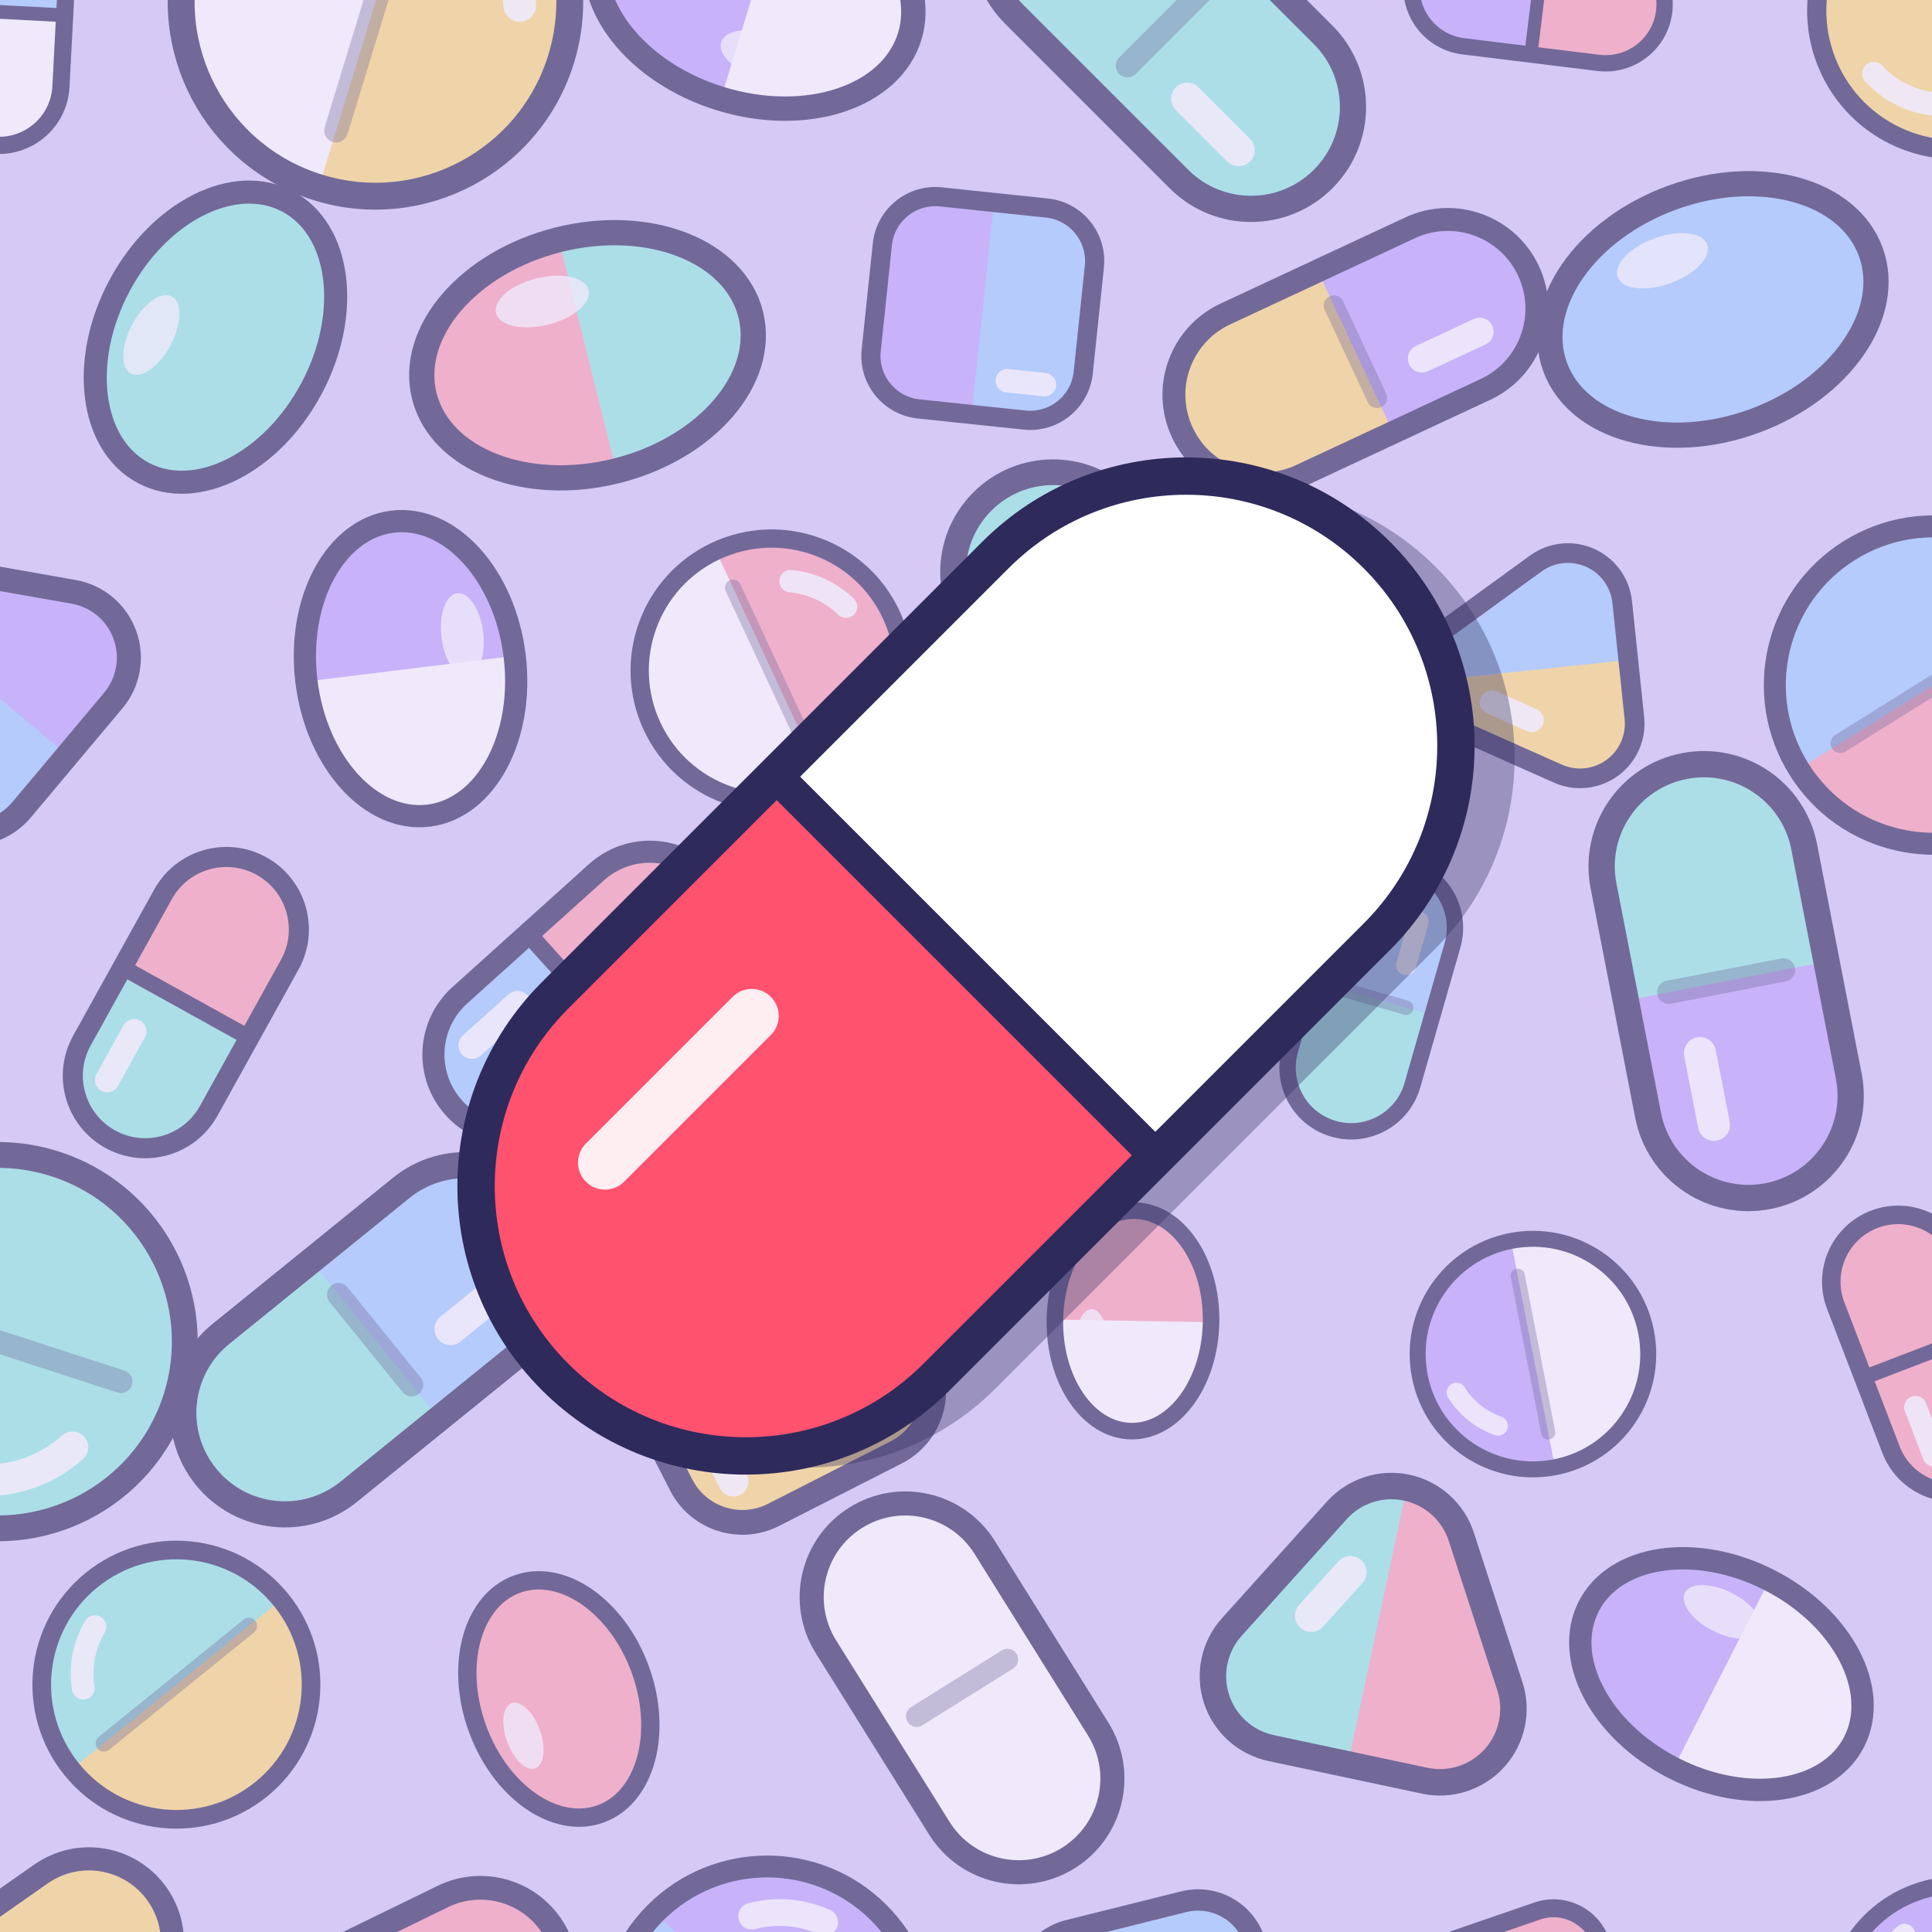
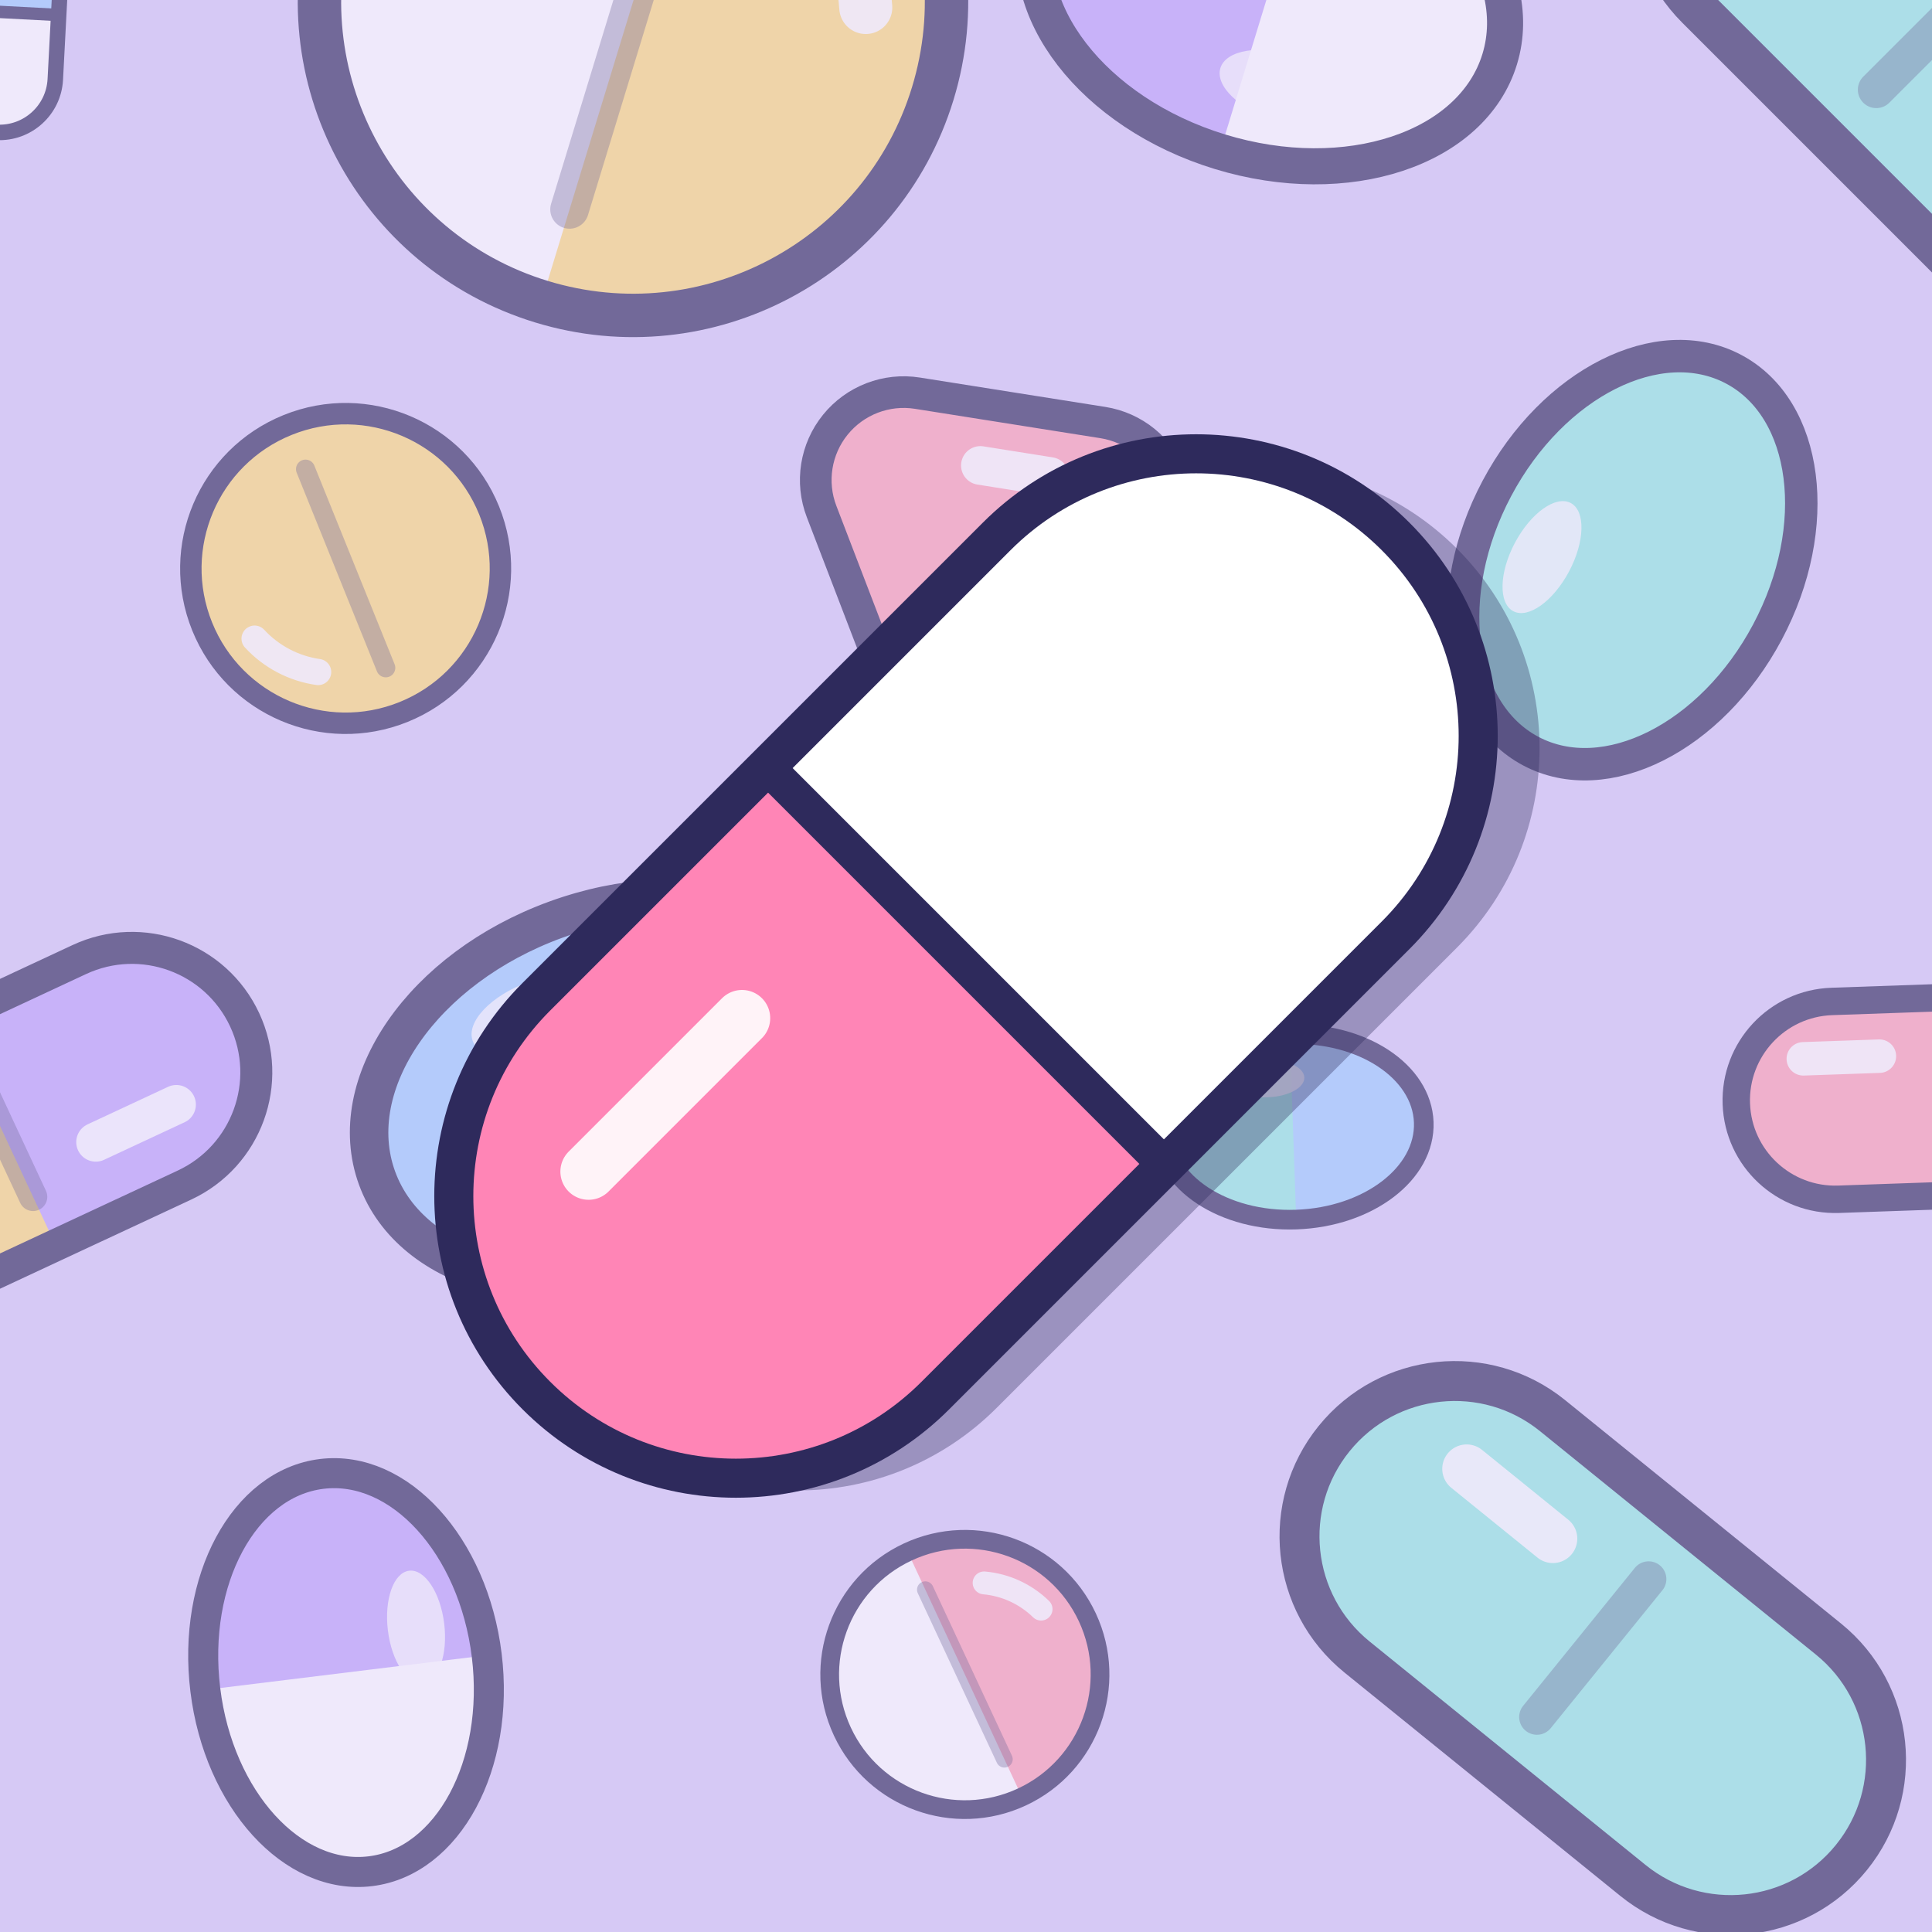
<svg xmlns="http://www.w3.org/2000/svg" width="1024" height="1024" viewBox="0 0 1024 1024">
  <rect width="1024" height="1024" fill="#D6C9F5" />
  <g opacity="0.6">
-     <g transform="translate(-218.5 -12.3) rotate(352) scale(6.95) translate(-20 -20)">
+     <g transform="translate(-355.0 -12.3) rotate(352) scale(9.99) translate(-20 -20)">
      <rect x="5" y="13" width="30" height="14" rx="7" fill="#ffa0b0" />
      <path d="M20 13h-8a7 7 0 0 0 0 14h8z" fill="#bea4fc" />
      <rect x="5" y="13" width="30" height="14" rx="7" fill="none" stroke="#2E2A5C" stroke-opacity="1" stroke-width="1.8" stroke-linejoin="round" />
      <path d="M20 16v8" fill="none" stroke="#2E2A5C" stroke-opacity="0.35" stroke-width="1.6" stroke-linecap="round" />
      <path d="M10.5 17.3h5" fill="none" stroke="#FFFFFF" stroke-width="2.2" stroke-linecap="round" opacity="0.9" />
    </g>
-     <g transform="translate(1.5 6.4) rotate(93) scale(5.05) translate(-20 -20)">
+     <g transform="translate(1.5 6.4) rotate(93) scale(4.56) translate(-20 -20)">
      <path d="M20 13.5h-7.5a6.5 6.5 0 0 0 0 13H20z" fill="#9dcdff" />
      <path d="M20 13.5h7.5a6.5 6.5 0 0 1 0 13H20z" fill="#FFFFFF" />
      <rect x="6" y="13.5" width="28" height="13" rx="6.5" fill="none" stroke="#2E2A5C" stroke-opacity="1" stroke-width="1.8" stroke-linejoin="round" />
      <path d="M20 13.5v13" fill="none" stroke="#2E2A5C" stroke-opacity="1" stroke-width="1.44" />
      <path d="M10.5 17.2h5" fill="none" stroke="#FFFFFF" stroke-width="2.2" stroke-linecap="round" opacity="0.9" />
    </g>
-     <g transform="translate(199.0 1.0) rotate(107) scale(7.92) translate(-20 -20)">
+     <g transform="translate(335.5 1.0) rotate(107) scale(12.78) translate(-20 -20)">
      <circle cx="20" cy="20" r="13" fill="#FFFFFF" />
      <path d="M7 20a13 13 0 0 1 26 0z" fill="#ffdc77" />
      <circle cx="20" cy="20" r="13" fill="none" stroke="#2E2A5C" stroke-opacity="1" stroke-width="1.8" stroke-linejoin="round" />
      <path d="M11 20h18" fill="none" stroke="#2E2A5C" stroke-opacity="0.35" stroke-width="1.6" stroke-linecap="round" />
      <path d="M12.8 14.6a9 9 0 0 1 4.6-3.9" fill="none" stroke="#FFFFFF" stroke-width="2.2" stroke-linecap="round" opacity="0.9" />
    </g>
-     <g transform="translate(399.9 -5.9) rotate(197) scale(7.17) translate(-20 -20)">
+     <g transform="translate(673.0 -5.9) rotate(197) scale(10.62) translate(-20 -20)">
      <ellipse cx="20" cy="20" rx="12" ry="8.5" fill="#bea4fc" />
      <path d="M20 11.5a12 8.5 0 0 0 0 17z" fill="#FFFFFF" />
      <ellipse cx="20" cy="20" rx="12" ry="8.5" fill="none" stroke="#2E2A5C" stroke-opacity="1" stroke-width="1.8" stroke-linejoin="round" />
      <ellipse cx="17.8" cy="15.5" rx="3.4" ry="1.7" fill="#FFFFFF" opacity="0.8" />
    </g>
-     <g transform="translate(619.4 13.0) rotate(225) scale(7.72) translate(-20 -20)">
+     <g transform="translate(1029.0 13.0) rotate(225) scale(12.21) translate(-20 -20)">
      <rect x="5" y="13" width="30" height="14" rx="7" fill="#8feddf" />
      <path d="M20 13h-8a7 7 0 0 0 0 14h8z" fill="#8feddf" />
      <rect x="5" y="13" width="30" height="14" rx="7" fill="none" stroke="#2E2A5C" stroke-opacity="1" stroke-width="1.8" stroke-linejoin="round" />
      <path d="M20 16v8" fill="none" stroke="#2E2A5C" stroke-opacity="0.35" stroke-width="1.6" stroke-linecap="round" />
      <path d="M10.5 17.3h5" fill="none" stroke="#FFFFFF" stroke-width="2.2" stroke-linecap="round" opacity="0.9" />
    </g>
-     <g transform="translate(815.2 -2.1) rotate(7) scale(4.81) translate(-20 -20)">
+     <g transform="translate(-174.7 293.5) rotate(7) scale(3.88) translate(-20 -20)">
      <path d="M20 13.5h-7.5a6.5 6.5 0 0 0 0 13H20z" fill="#bea4fc" />
      <path d="M20 13.5h7.5a6.5 6.5 0 0 1 0 13H20z" fill="#ffa0b0" />
      <rect x="6" y="13.5" width="28" height="13" rx="6.5" fill="none" stroke="#2E2A5C" stroke-opacity="1" stroke-width="1.8" stroke-linejoin="round" />
      <path d="M20 13.5v13" fill="none" stroke="#2E2A5C" stroke-opacity="1" stroke-width="1.44" />
      <path d="M10.5 17.2h5" fill="none" stroke="#FFFFFF" stroke-width="2.2" stroke-linecap="round" opacity="0.9" />
    </g>
-     <g transform="translate(1036.5 5.7) rotate(248) scale(5.66) translate(-20 -20)">
+     <g transform="translate(183.2 301.3) rotate(248) scale(6.31) translate(-20 -20)">
      <circle cx="20" cy="20" r="13" fill="#ffdc77" />
      <path d="M7 20a13 13 0 0 1 26 0z" fill="#ffdc77" />
      <circle cx="20" cy="20" r="13" fill="none" stroke="#2E2A5C" stroke-opacity="1" stroke-width="1.8" stroke-linejoin="round" />
      <path d="M11 20h18" fill="none" stroke="#2E2A5C" stroke-opacity="0.35" stroke-width="1.6" stroke-linecap="round" />
      <path d="M12.8 14.6a9 9 0 0 1 4.6-3.9" fill="none" stroke="#FFFFFF" stroke-width="2.2" stroke-linecap="round" opacity="0.9" />
    </g>
-     <g transform="translate(-90.8 172.4) rotate(69) scale(6.71) translate(-20 -20)">
+     <g transform="translate(523.6 290.6) rotate(69) scale(9.32) translate(-20 -20)">
      <path d="M15.67 11.33a5 5 0 0 1 8.66 0l5.34 9.25a5 5 0 0 1-4.33 7.5h-10.68a5 5 0 0 1-4.33-7.5z" fill="#ffa0b0" />
      <path d="M20 8.83a5 5 0 0 0-4.33 2.5l-5.34 9.25a5 5 0 0 0 4.33 7.5H20z" fill="#ffa0b0" />
      <path d="M15.67 11.33a5 5 0 0 1 8.66 0l5.34 9.25a5 5 0 0 1-4.33 7.5h-10.68a5 5 0 0 1-4.33-7.5z" fill="none" stroke="#2E2A5C" stroke-opacity="1" stroke-width="1.8" stroke-linejoin="round" />
      <path d="M17.45 15.25l-2 3.46" fill="none" stroke="#FFFFFF" stroke-width="2.2" stroke-linecap="round" opacity="0.9" />
    </g>
-     <g transform="translate(114.2 178.7) rotate(298) scale(6.79) translate(-20 -20)">
+     <g transform="translate(865.1 296.9) rotate(298) scale(9.55) translate(-20 -20)">
      <ellipse cx="20" cy="20" rx="12" ry="8.5" fill="#8feddf" />
      <path d="M20 11.5a12 8.5 0 0 0 0 17z" fill="#8feddf" />
      <ellipse cx="20" cy="20" rx="12" ry="8.5" fill="none" stroke="#2E2A5C" stroke-opacity="1" stroke-width="1.8" stroke-linejoin="round" />
      <ellipse cx="17.8" cy="15.5" rx="3.4" ry="1.7" fill="#FFFFFF" opacity="0.8" />
    </g>
-     <g transform="translate(311.4 188.3) rotate(346) scale(7.43) translate(-20 -20)">
+     <g transform="translate(1198.8 306.5) rotate(346) scale(11.38) translate(-20 -20)">
      <ellipse cx="20" cy="20" rx="12" ry="8.5" fill="#8feddf" />
      <path d="M20 11.5a12 8.5 0 0 0 0 17z" fill="#ffa0b0" />
      <ellipse cx="20" cy="20" rx="12" ry="8.5" fill="none" stroke="#2E2A5C" stroke-opacity="1" stroke-width="1.8" stroke-linejoin="round" />
      <ellipse cx="17.8" cy="15.5" rx="3.4" ry="1.7" fill="#FFFFFF" opacity="0.8" />
    </g>
-     <g transform="translate(520.9 163.5) rotate(186) scale(5.65) translate(-20 -20)">
+     <g transform="translate(-332.4 577.3) rotate(186) scale(6.28) translate(-20 -20)">
      <rect x="10" y="10" width="20" height="20" rx="5" fill="#bea4fc" />
      <path d="M20 10h-5a5 5 0 0 0-5 5v10a5 5 0 0 0 5 5h5z" fill="#9dcdff" />
      <rect x="10" y="10" width="20" height="20" rx="5" fill="none" stroke="#2E2A5C" stroke-opacity="1" stroke-width="1.8" stroke-linejoin="round" />
      <path d="M13.5 13.5h3.5" fill="none" stroke="#FFFFFF" stroke-width="2.2" stroke-linecap="round" opacity="0.9" />
    </g>
-     <g transform="translate(718.4 186.4) rotate(155) scale(6.75) translate(-20 -20)">
+     <g transform="translate(1.6 600.2) rotate(155) scale(9.42) translate(-20 -20)">
      <rect x="5" y="13" width="30" height="14" rx="7" fill="#ffdc77" />
      <path d="M20 13h-8a7 7 0 0 0 0 14h8z" fill="#bea4fc" />
      <rect x="5" y="13" width="30" height="14" rx="7" fill="none" stroke="#2E2A5C" stroke-opacity="1" stroke-width="1.8" stroke-linejoin="round" />
      <path d="M20 16v8" fill="none" stroke="#2E2A5C" stroke-opacity="0.35" stroke-width="1.6" stroke-linecap="round" />
      <path d="M10.5 17.3h5" fill="none" stroke="#FFFFFF" stroke-width="2.2" stroke-linecap="round" opacity="0.9" />
    </g>
-     <g transform="translate(907.9 164.0) rotate(340) scale(7.42) translate(-20 -20)">
+     <g transform="translate(327.6 577.9) rotate(340) scale(11.33) translate(-20 -20)">
      <ellipse cx="20" cy="20" rx="12" ry="8.5" fill="#9dcdff" />
      <path d="M20 11.5a12 8.5 0 0 0 0 17z" fill="#9dcdff" />
      <ellipse cx="20" cy="20" rx="12" ry="8.5" fill="none" stroke="#2E2A5C" stroke-opacity="1" stroke-width="1.8" stroke-linejoin="round" />
      <ellipse cx="17.8" cy="15.5" rx="3.4" ry="1.7" fill="#FFFFFF" opacity="0.8" />
    </g>
-     <g transform="translate(1129.1 183.4) rotate(358) scale(5.47) translate(-20 -20)">
+     <g transform="translate(685.3 597.3) rotate(358) scale(5.78) translate(-20 -20)">
      <ellipse cx="20" cy="20" rx="12" ry="8.5" fill="#9dcdff" />
      <path d="M20 11.5a12 8.5 0 0 0 0 17z" fill="#8feddf" />
      <ellipse cx="20" cy="20" rx="12" ry="8.5" fill="none" stroke="#2E2A5C" stroke-opacity="1" stroke-width="1.8" stroke-linejoin="round" />
      <ellipse cx="17.8" cy="15.5" rx="3.4" ry="1.7" fill="#FFFFFF" opacity="0.8" />
    </g>
-     <g transform="translate(-195.6 344.6) rotate(358) scale(6.27) translate(-20 -20)">
+     <g transform="translate(1033.2 581.1) rotate(358) scale(8.07) translate(-20 -20)">
      <path d="M20 13.5h-7.5a6.5 6.5 0 0 0 0 13H20z" fill="#ffa0b0" />
      <path d="M20 13.5h7.5a6.5 6.5 0 0 1 0 13H20z" fill="#ffa0b0" />
      <rect x="6" y="13.5" width="28" height="13" rx="6.5" fill="none" stroke="#2E2A5C" stroke-opacity="1" stroke-width="1.8" stroke-linejoin="round" />
      <path d="M20 13.5v13" fill="none" stroke="#2E2A5C" stroke-opacity="1" stroke-width="1.44" />
      <path d="M10.5 17.2h5" fill="none" stroke="#FFFFFF" stroke-width="2.2" stroke-linecap="round" opacity="0.9" />
    </g>
-     <g transform="translate(-8.1 363.5) rotate(310) scale(7.08) translate(-20 -20)">
+     <g transform="translate(-178.8 895.6) rotate(310) scale(10.36) translate(-20 -20)">
      <path d="M15.67 11.33a5 5 0 0 1 8.66 0l5.34 9.25a5 5 0 0 1-4.33 7.5h-10.68a5 5 0 0 1-4.33-7.5z" fill="#bea4fc" />
      <path d="M20 8.83a5 5 0 0 0-4.33 2.5l-5.34 9.25a5 5 0 0 0 4.33 7.5H20z" fill="#9dcdff" />
      <path d="M15.67 11.33a5 5 0 0 1 8.66 0l5.34 9.25a5 5 0 0 1-4.33 7.5h-10.68a5 5 0 0 1-4.33-7.5z" fill="none" stroke="#2E2A5C" stroke-opacity="1" stroke-width="1.8" stroke-linejoin="round" />
      <path d="M17.45 15.25l-2 3.46" fill="none" stroke="#FFFFFF" stroke-width="2.2" stroke-linecap="round" opacity="0.9" />
    </g>
-     <g transform="translate(217.6 354.4) rotate(83) scale(6.54) translate(-20 -20)">
+     <g transform="translate(183.4 886.5) rotate(83) scale(8.84) translate(-20 -20)">
      <ellipse cx="20" cy="20" rx="12" ry="8.5" fill="#FFFFFF" />
      <path d="M20 11.5a12 8.5 0 0 0 0 17z" fill="#bea4fc" />
      <ellipse cx="20" cy="20" rx="12" ry="8.5" fill="none" stroke="#2E2A5C" stroke-opacity="1" stroke-width="1.8" stroke-linejoin="round" />
      <ellipse cx="17.8" cy="15.5" rx="3.4" ry="1.7" fill="#FFFFFF" opacity="0.8" />
    </g>
-     <g transform="translate(409.0 355.4) rotate(65) scale(5.38) translate(-20 -20)">
+     <g transform="translate(511.4 887.5) rotate(65) scale(5.51) translate(-20 -20)">
      <circle cx="20" cy="20" r="13" fill="#FFFFFF" />
      <path d="M7 20a13 13 0 0 1 26 0z" fill="#ffa0b0" />
      <circle cx="20" cy="20" r="13" fill="none" stroke="#2E2A5C" stroke-opacity="1" stroke-width="1.8" stroke-linejoin="round" />
      <path d="M11 20h18" fill="none" stroke="#2E2A5C" stroke-opacity="0.35" stroke-width="1.6" stroke-linecap="round" />
      <path d="M12.8 14.6a9 9 0 0 1 4.6-3.9" fill="none" stroke="#FFFFFF" stroke-width="2.2" stroke-linecap="round" opacity="0.9" />
    </g>
-     <g transform="translate(605.2 341.4) rotate(39) scale(7.57) translate(-20 -20)">
+     <g transform="translate(844.2 873.5) rotate(39) scale(11.76) translate(-20 -20)">
      <rect x="5" y="13" width="30" height="14" rx="7" fill="#8feddf" />
      <path d="M20 13h-8a7 7 0 0 0 0 14h8z" fill="#8feddf" />
      <rect x="5" y="13" width="30" height="14" rx="7" fill="none" stroke="#2E2A5C" stroke-opacity="1" stroke-width="1.8" stroke-linejoin="round" />
      <path d="M20 16v8" fill="none" stroke="#2E2A5C" stroke-opacity="0.35" stroke-width="1.6" stroke-linecap="round" />
      <path d="M10.5 17.3h5" fill="none" stroke="#FFFFFF" stroke-width="2.2" stroke-linecap="round" opacity="0.9" />
    </g>
-     <g transform="translate(816.5 354.7) rotate(264) scale(5.79) translate(-20 -20)">
+     <g transform="translate(1192.0 886.8) rotate(264) scale(6.68) translate(-20 -20)">
      <path d="M15.67 11.33a5 5 0 0 1 8.66 0l5.34 9.25a5 5 0 0 1-4.33 7.5h-10.68a5 5 0 0 1-4.33-7.5z" fill="#9dcdff" />
      <path d="M20 8.83a5 5 0 0 0-4.33 2.5l-5.34 9.25a5 5 0 0 0 4.33 7.5H20z" fill="#ffdc77" />
      <path d="M15.67 11.33a5 5 0 0 1 8.66 0l5.34 9.25a5 5 0 0 1-4.33 7.5h-10.68a5 5 0 0 1-4.33-7.5z" fill="none" stroke="#2E2A5C" stroke-opacity="1" stroke-width="1.8" stroke-linejoin="round" />
      <path d="M17.45 15.25l-2 3.46" fill="none" stroke="#FFFFFF" stroke-width="2.2" stroke-linecap="round" opacity="0.9" />
    </g>
-     <g transform="translate(1024.8 363.1) rotate(148) scale(6.47) translate(-20 -20)">
+     <g transform="translate(-340.5 1190.7) rotate(148) scale(8.63) translate(-20 -20)">
      <circle cx="20" cy="20" r="13" fill="#9dcdff" />
      <path d="M7 20a13 13 0 0 1 26 0z" fill="#ffa0b0" />
      <circle cx="20" cy="20" r="13" fill="none" stroke="#2E2A5C" stroke-opacity="1" stroke-width="1.8" stroke-linejoin="round" />
      <path d="M11 20h18" fill="none" stroke="#2E2A5C" stroke-opacity="0.35" stroke-width="1.6" stroke-linecap="round" />
      <path d="M12.8 14.6a9 9 0 0 1 4.6-3.9" fill="none" stroke="#FFFFFF" stroke-width="2.2" stroke-linecap="round" opacity="0.9" />
    </g>
-     <g transform="translate(-109.3 541.2) rotate(298) scale(7.21) translate(-20 -20)">
+     <g transform="translate(-6.9 1191.5) rotate(298) scale(10.75) translate(-20 -20)">
      <rect x="5" y="13" width="30" height="14" rx="7" fill="#8feddf" />
      <path d="M20 13h-8a7 7 0 0 0 0 14h8z" fill="#bea4fc" />
      <rect x="5" y="13" width="30" height="14" rx="7" fill="none" stroke="#2E2A5C" stroke-opacity="1" stroke-width="1.8" stroke-linejoin="round" />
      <path d="M20 16v8" fill="none" stroke="#2E2A5C" stroke-opacity="0.35" stroke-width="1.6" stroke-linecap="round" />
      <path d="M10.5 17.3h5" fill="none" stroke="#FFFFFF" stroke-width="2.2" stroke-linecap="round" opacity="0.9" />
    </g>
-     <g transform="translate(98.5 531.4) rotate(299) scale(5.91) translate(-20 -20)">
+     <g transform="translate(337.5 1181.7) rotate(299) scale(7.04) translate(-20 -20)">
      <path d="M20 13.5h-7.5a6.5 6.5 0 0 0 0 13H20z" fill="#8feddf" />
      <path d="M20 13.5h7.5a6.5 6.5 0 0 1 0 13H20z" fill="#ffa0b0" />
      <rect x="6" y="13.5" width="28" height="13" rx="6.5" fill="none" stroke="#2E2A5C" stroke-opacity="1" stroke-width="1.8" stroke-linejoin="round" />
      <path d="M20 13.5v13" fill="none" stroke="#2E2A5C" stroke-opacity="1" stroke-width="1.44" />
      <path d="M10.5 17.2h5" fill="none" stroke="#FFFFFF" stroke-width="2.2" stroke-linecap="round" opacity="0.9" />
    </g>
-     <g transform="translate(308.2 526.3) rotate(318) scale(6.50) translate(-20 -20)">
+     <g transform="translate(683.7 1176.6) rotate(318) scale(8.72) translate(-20 -20)">
      <path d="M20 13.5h-7.5a6.5 6.5 0 0 0 0 13H20z" fill="#9dcdff" />
      <path d="M20 13.5h7.5a6.5 6.5 0 0 1 0 13H20z" fill="#ffa0b0" />
      <rect x="6" y="13.5" width="28" height="13" rx="6.5" fill="none" stroke="#2E2A5C" stroke-opacity="1" stroke-width="1.8" stroke-linejoin="round" />
      <path d="M20 13.5v13" fill="none" stroke="#2E2A5C" stroke-opacity="1" stroke-width="1.44" />
      <path d="M10.5 17.2h5" fill="none" stroke="#FFFFFF" stroke-width="2.2" stroke-linecap="round" opacity="0.9" />
    </g>
-     <g transform="translate(517.5 544.1) rotate(198) scale(6.80) translate(-20 -20)">
+     <g transform="translate(1029.5 1194.4) rotate(198) scale(9.57) translate(-20 -20)">
      <ellipse cx="20" cy="20" rx="12" ry="8.5" fill="#ffa0b0" />
      <path d="M20 11.5a12 8.5 0 0 0 0 17z" fill="#FFFFFF" />
      <ellipse cx="20" cy="20" rx="12" ry="8.5" fill="none" stroke="#2E2A5C" stroke-opacity="1" stroke-width="1.8" stroke-linejoin="round" />
      <ellipse cx="17.8" cy="15.5" rx="3.4" ry="1.7" fill="#FFFFFF" opacity="0.8" />
    </g>
-     <g transform="translate(726.8 528.8) rotate(106) scale(4.82) translate(-20 -20)">
-       <rect x="5" y="13" width="30" height="14" rx="7" fill="#8feddf" />
-       <path d="M20 13h-8a7 7 0 0 0 0 14h8z" fill="#9dcdff" />
-       <rect x="5" y="13" width="30" height="14" rx="7" fill="none" stroke="#2E2A5C" stroke-opacity="1" stroke-width="1.8" stroke-linejoin="round" />
-       <path d="M20 16v8" fill="none" stroke="#2E2A5C" stroke-opacity="0.35" stroke-width="1.6" stroke-linecap="round" />
-       <path d="M10.5 17.3h5" fill="none" stroke="#FFFFFF" stroke-width="2.2" stroke-linecap="round" opacity="0.9" />
-     </g>
-     <g transform="translate(914.9 520.0) rotate(259) scale(7.74) translate(-20 -20)">
-       <rect x="5" y="13" width="30" height="14" rx="7" fill="#8feddf" />
-       <path d="M20 13h-8a7 7 0 0 0 0 14h8z" fill="#bea4fc" />
-       <rect x="5" y="13" width="30" height="14" rx="7" fill="none" stroke="#2E2A5C" stroke-opacity="1" stroke-width="1.8" stroke-linejoin="round" />
-       <path d="M20 16v8" fill="none" stroke="#2E2A5C" stroke-opacity="0.35" stroke-width="1.6" stroke-linecap="round" />
-       <path d="M10.5 17.3h5" fill="none" stroke="#FFFFFF" stroke-width="2.2" stroke-linecap="round" opacity="0.9" />
-     </g>
-     <g transform="translate(1139.8 526.0) rotate(194) scale(5.87) translate(-20 -20)">
-       <path d="M15.67 11.33a5 5 0 0 1 8.66 0l5.34 9.25a5 5 0 0 1-4.33 7.5h-10.68a5 5 0 0 1-4.33-7.5z" fill="#bea4fc" />
-       <path d="M20 8.83a5 5 0 0 0-4.33 2.5l-5.34 9.25a5 5 0 0 0 4.33 7.5H20z" fill="#9dcdff" />
-       <path d="M15.67 11.33a5 5 0 0 1 8.66 0l5.34 9.25a5 5 0 0 1-4.33 7.5h-10.68a5 5 0 0 1-4.33-7.5z" fill="none" stroke="#2E2A5C" stroke-opacity="1" stroke-width="1.8" stroke-linejoin="round" />
-       <path d="M17.45 15.25l-2 3.46" fill="none" stroke="#FFFFFF" stroke-width="2.2" stroke-linecap="round" opacity="0.9" />
-     </g>
-     <g transform="translate(-201.4 712.1) rotate(98) scale(7.41) translate(-20 -20)">
-       <path d="M15.67 11.33a5 5 0 0 1 8.66 0l5.34 9.25a5 5 0 0 1-4.33 7.5h-10.68a5 5 0 0 1-4.33-7.5z" fill="#ffa0b0" />
-       <path d="M20 8.83a5 5 0 0 0-4.33 2.5l-5.34 9.25a5 5 0 0 0 4.33 7.5H20z" fill="#ffa0b0" />
-       <path d="M15.67 11.33a5 5 0 0 1 8.66 0l5.34 9.25a5 5 0 0 1-4.33 7.5h-10.68a5 5 0 0 1-4.33-7.5z" fill="none" stroke="#2E2A5C" stroke-opacity="1" stroke-width="1.8" stroke-linejoin="round" />
-       <path d="M17.45 15.25l-2 3.46" fill="none" stroke="#FFFFFF" stroke-width="2.2" stroke-linecap="round" opacity="0.9" />
-     </g>
-     <g transform="translate(-1.0 711.1) rotate(198) scale(7.61) translate(-20 -20)">
-       <circle cx="20" cy="20" r="13" fill="#8feddf" />
-       <path d="M7 20a13 13 0 0 1 26 0z" fill="#8feddf" />
-       <circle cx="20" cy="20" r="13" fill="none" stroke="#2E2A5C" stroke-opacity="1" stroke-width="1.8" stroke-linejoin="round" />
-       <path d="M11 20h18" fill="none" stroke="#2E2A5C" stroke-opacity="0.35" stroke-width="1.6" stroke-linecap="round" />
-       <path d="M12.8 14.6a9 9 0 0 1 4.6-3.9" fill="none" stroke="#FFFFFF" stroke-width="2.2" stroke-linecap="round" opacity="0.9" />
-     </g>
-     <g transform="translate(198.8 710.1) rotate(141) scale(7.69) translate(-20 -20)">
-       <rect x="5" y="13" width="30" height="14" rx="7" fill="#8feddf" />
-       <path d="M20 13h-8a7 7 0 0 0 0 14h8z" fill="#9dcdff" />
-       <rect x="5" y="13" width="30" height="14" rx="7" fill="none" stroke="#2E2A5C" stroke-opacity="1" stroke-width="1.8" stroke-linejoin="round" />
-       <path d="M20 16v8" fill="none" stroke="#2E2A5C" stroke-opacity="0.35" stroke-width="1.6" stroke-linecap="round" />
-       <path d="M10.5 17.3h5" fill="none" stroke="#FFFFFF" stroke-width="2.2" stroke-linecap="round" opacity="0.9" />
-     </g>
-     <g transform="translate(409.4 721.4) rotate(243) scale(7.29) translate(-20 -20)">
-       <rect x="10" y="10" width="20" height="20" rx="5" fill="#8feddf" />
-       <path d="M20 10h-5a5 5 0 0 0-5 5v10a5 5 0 0 0 5 5h5z" fill="#ffdc77" />
-       <rect x="10" y="10" width="20" height="20" rx="5" fill="none" stroke="#2E2A5C" stroke-opacity="1" stroke-width="1.8" stroke-linejoin="round" />
-       <path d="M13.5 13.5h3.5" fill="none" stroke="#FFFFFF" stroke-width="2.2" stroke-linecap="round" opacity="0.9" />
-     </g>
-     <g transform="translate(600.5 700.1) rotate(271) scale(4.87) translate(-20 -20)">
-       <ellipse cx="20" cy="20" rx="12" ry="8.5" fill="#ffa0b0" />
-       <path d="M20 11.5a12 8.5 0 0 0 0 17z" fill="#FFFFFF" />
-       <ellipse cx="20" cy="20" rx="12" ry="8.5" fill="none" stroke="#2E2A5C" stroke-opacity="1" stroke-width="1.8" stroke-linejoin="round" />
-       <ellipse cx="17.8" cy="15.5" rx="3.4" ry="1.7" fill="#FFFFFF" opacity="0.8" />
-     </g>
-     <g transform="translate(812.5 717.7) rotate(259) scale(4.70) translate(-20 -20)">
-       <circle cx="20" cy="20" r="13" fill="#FFFFFF" />
-       <path d="M7 20a13 13 0 0 1 26 0z" fill="#bea4fc" />
-       <circle cx="20" cy="20" r="13" fill="none" stroke="#2E2A5C" stroke-opacity="1" stroke-width="1.8" stroke-linejoin="round" />
-       <path d="M11 20h18" fill="none" stroke="#2E2A5C" stroke-opacity="0.35" stroke-width="1.6" stroke-linecap="round" />
-       <path d="M12.8 14.6a9 9 0 0 1 4.6-3.9" fill="none" stroke="#FFFFFF" stroke-width="2.2" stroke-linecap="round" opacity="0.9" />
-     </g>
-     <g transform="translate(1020.7 717.5) rotate(249) scale(5.45) translate(-20 -20)">
-       <path d="M20 13.5h-7.5a6.5 6.5 0 0 0 0 13H20z" fill="#ffa0b0" />
-       <path d="M20 13.5h7.5a6.5 6.5 0 0 1 0 13H20z" fill="#ffa0b0" />
-       <rect x="6" y="13.5" width="28" height="13" rx="6.5" fill="none" stroke="#2E2A5C" stroke-opacity="1" stroke-width="1.8" stroke-linejoin="round" />
-       <path d="M20 13.5v13" fill="none" stroke="#2E2A5C" stroke-opacity="1" stroke-width="1.44" />
-       <path d="M10.5 17.2h5" fill="none" stroke="#FFFFFF" stroke-width="2.2" stroke-linecap="round" opacity="0.9" />
-     </g>
-     <g transform="translate(-104.2 888.0) rotate(60) scale(7.20) translate(-20 -20)">
-       <circle cx="20" cy="20" r="13" fill="#8feddf" />
-       <path d="M7 20a13 13 0 0 1 26 0z" fill="#ffdc77" />
-       <circle cx="20" cy="20" r="13" fill="none" stroke="#2E2A5C" stroke-opacity="1" stroke-width="1.8" stroke-linejoin="round" />
-       <path d="M11 20h18" fill="none" stroke="#2E2A5C" stroke-opacity="0.35" stroke-width="1.6" stroke-linecap="round" />
-       <path d="M12.8 14.6a9 9 0 0 1 4.6-3.9" fill="none" stroke="#FFFFFF" stroke-width="2.2" stroke-linecap="round" opacity="0.9" />
-     </g>
-     <g transform="translate(93.5 892.9) rotate(321) scale(5.49) translate(-20 -20)">
-       <circle cx="20" cy="20" r="13" fill="#ffdc77" />
-       <path d="M7 20a13 13 0 0 1 26 0z" fill="#8feddf" />
-       <circle cx="20" cy="20" r="13" fill="none" stroke="#2E2A5C" stroke-opacity="1" stroke-width="1.8" stroke-linejoin="round" />
-       <path d="M11 20h18" fill="none" stroke="#2E2A5C" stroke-opacity="0.35" stroke-width="1.6" stroke-linecap="round" />
-       <path d="M12.8 14.6a9 9 0 0 1 4.6-3.9" fill="none" stroke="#FFFFFF" stroke-width="2.2" stroke-linecap="round" opacity="0.9" />
-     </g>
-     <g transform="translate(296.2 900.5) rotate(250) scale(5.40) translate(-20 -20)">
-       <ellipse cx="20" cy="20" rx="12" ry="8.5" fill="#ffa0b0" />
-       <path d="M20 11.5a12 8.5 0 0 0 0 17z" fill="#ffa0b0" />
-       <ellipse cx="20" cy="20" rx="12" ry="8.5" fill="none" stroke="#2E2A5C" stroke-opacity="1" stroke-width="1.8" stroke-linejoin="round" />
-       <ellipse cx="17.8" cy="15.5" rx="3.4" ry="1.7" fill="#FFFFFF" opacity="0.8" />
-     </g>
-     <g transform="translate(509.9 894.6) rotate(58) scale(7.09) translate(-20 -20)">
-       <rect x="5" y="13" width="30" height="14" rx="7" fill="#FFFFFF" />
-       <path d="M20 13h-8a7 7 0 0 0 0 14h8z" fill="#FFFFFF" />
-       <rect x="5" y="13" width="30" height="14" rx="7" fill="none" stroke="#2E2A5C" stroke-opacity="1" stroke-width="1.8" stroke-linejoin="round" />
-       <path d="M20 16v8" fill="none" stroke="#2E2A5C" stroke-opacity="0.35" stroke-width="1.6" stroke-linecap="round" />
-       <path d="M10.5 17.3h5" fill="none" stroke="#FFFFFF" stroke-width="2.2" stroke-linecap="round" opacity="0.9" />
-     </g>
-     <g transform="translate(727.5 873.6) rotate(12) scale(7.79) translate(-20 -20)">
-       <path d="M15.67 11.33a5 5 0 0 1 8.66 0l5.34 9.25a5 5 0 0 1-4.33 7.5h-10.68a5 5 0 0 1-4.33-7.5z" fill="#ffa0b0" />
-       <path d="M20 8.83a5 5 0 0 0-4.33 2.5l-5.34 9.25a5 5 0 0 0 4.33 7.5H20z" fill="#8feddf" />
-       <path d="M15.67 11.33a5 5 0 0 1 8.66 0l5.34 9.25a5 5 0 0 1-4.33 7.5h-10.68a5 5 0 0 1-4.33-7.5z" fill="none" stroke="#2E2A5C" stroke-opacity="1" stroke-width="1.8" stroke-linejoin="round" />
-       <path d="M17.45 15.25l-2 3.46" fill="none" stroke="#FFFFFF" stroke-width="2.2" stroke-linecap="round" opacity="0.9" />
-     </g>
-     <g transform="translate(912.4 887.3) rotate(27) scale(6.58) translate(-20 -20)">
-       <ellipse cx="20" cy="20" rx="12" ry="8.5" fill="#FFFFFF" />
-       <path d="M20 11.5a12 8.5 0 0 0 0 17z" fill="#bea4fc" />
-       <ellipse cx="20" cy="20" rx="12" ry="8.5" fill="none" stroke="#2E2A5C" stroke-opacity="1" stroke-width="1.8" stroke-linejoin="round" />
-       <ellipse cx="17.8" cy="15.5" rx="3.4" ry="1.7" fill="#FFFFFF" opacity="0.8" />
-     </g>
-     <g transform="translate(1122.8 874.3) rotate(331) scale(5.45) translate(-20 -20)">
-       <path d="M20 13.5h-7.5a6.5 6.5 0 0 0 0 13H20z" fill="#FFFFFF" />
-       <path d="M20 13.5h7.5a6.5 6.5 0 0 1 0 13H20z" fill="#FFFFFF" />
-       <rect x="6" y="13.5" width="28" height="13" rx="6.5" fill="none" stroke="#2E2A5C" stroke-opacity="1" stroke-width="1.8" stroke-linejoin="round" />
-       <path d="M20 13.5v13" fill="none" stroke="#2E2A5C" stroke-opacity="1" stroke-width="1.44" />
-       <path d="M10.5 17.2h5" fill="none" stroke="#FFFFFF" stroke-width="2.2" stroke-linecap="round" opacity="0.9" />
-     </g>
-     <g transform="translate(-196.6 1073.2) rotate(312) scale(7.21) translate(-20 -20)">
-       <path d="M15.67 11.33a5 5 0 0 1 8.66 0l5.34 9.25a5 5 0 0 1-4.33 7.5h-10.68a5 5 0 0 1-4.33-7.5z" fill="#bea4fc" />
-       <path d="M20 8.83a5 5 0 0 0-4.33 2.5l-5.34 9.25a5 5 0 0 0 4.33 7.5H20z" fill="#9dcdff" />
-       <path d="M15.67 11.33a5 5 0 0 1 8.66 0l5.34 9.25a5 5 0 0 1-4.33 7.5h-10.68a5 5 0 0 1-4.33-7.5z" fill="none" stroke="#2E2A5C" stroke-opacity="1" stroke-width="1.8" stroke-linejoin="round" />
-       <path d="M17.45 15.25l-2 3.46" fill="none" stroke="#FFFFFF" stroke-width="2.2" stroke-linecap="round" opacity="0.9" />
-     </g>
-     <g transform="translate(5.3 1058.8) rotate(145) scale(6.81) translate(-20 -20)">
-       <path d="M20 13.5h-7.5a6.5 6.5 0 0 0 0 13H20z" fill="#ffdc77" />
-       <path d="M20 13.5h7.5a6.5 6.5 0 0 1 0 13H20z" fill="#ffdc77" />
-       <rect x="6" y="13.5" width="28" height="13" rx="6.5" fill="none" stroke="#2E2A5C" stroke-opacity="1" stroke-width="1.8" stroke-linejoin="round" />
-       <path d="M20 13.5v13" fill="none" stroke="#2E2A5C" stroke-opacity="1" stroke-width="1.44" />
-       <path d="M10.5 17.2h5" fill="none" stroke="#FFFFFF" stroke-width="2.2" stroke-linecap="round" opacity="0.9" />
-     </g>
-     <g transform="translate(207.5 1069.0) rotate(154) scale(6.99) translate(-20 -20)">
-       <path d="M20 13.5h-7.5a6.5 6.5 0 0 0 0 13H20z" fill="#ffa0b0" />
-       <path d="M20 13.5h7.5a6.5 6.5 0 0 1 0 13H20z" fill="#bea4fc" />
-       <rect x="6" y="13.5" width="28" height="13" rx="6.5" fill="none" stroke="#2E2A5C" stroke-opacity="1" stroke-width="1.8" stroke-linejoin="round" />
-       <path d="M20 13.5v13" fill="none" stroke="#2E2A5C" stroke-opacity="1" stroke-width="1.44" />
-       <path d="M10.5 17.2h5" fill="none" stroke="#FFFFFF" stroke-width="2.2" stroke-linecap="round" opacity="0.9" />
-     </g>
-     <g transform="translate(406.6 1073.0) rotate(45) scale(6.44) translate(-20 -20)">
-       <circle cx="20" cy="20" r="13" fill="#9dcdff" />
-       <path d="M7 20a13 13 0 0 1 26 0z" fill="#bea4fc" />
-       <circle cx="20" cy="20" r="13" fill="none" stroke="#2E2A5C" stroke-opacity="1" stroke-width="1.8" stroke-linejoin="round" />
-       <path d="M11 20h18" fill="none" stroke="#2E2A5C" stroke-opacity="0.35" stroke-width="1.6" stroke-linecap="round" />
-       <path d="M12.8 14.6a9 9 0 0 1 4.6-3.9" fill="none" stroke="#FFFFFF" stroke-width="2.2" stroke-linecap="round" opacity="0.9" />
-     </g>
-     <g transform="translate(612.1 1076.6) rotate(256) scale(6.29) translate(-20 -20)">
-       <rect x="10" y="10" width="20" height="20" rx="5" fill="#9dcdff" />
-       <path d="M20 10h-5a5 5 0 0 0-5 5v10a5 5 0 0 0 5 5h5z" fill="#9dcdff" />
-       <rect x="10" y="10" width="20" height="20" rx="5" fill="none" stroke="#2E2A5C" stroke-opacity="1" stroke-width="1.8" stroke-linejoin="round" />
-       <path d="M13.5 13.5h3.5" fill="none" stroke="#FFFFFF" stroke-width="2.2" stroke-linecap="round" opacity="0.9" />
-     </g>
-     <g transform="translate(807.0 1071.5) rotate(161) scale(5.29) translate(-20 -20)">
-       <rect x="10" y="10" width="20" height="20" rx="5" fill="#ffa0b0" />
-       <path d="M20 10h-5a5 5 0 0 0-5 5v10a5 5 0 0 0 5 5h5z" fill="#ffa0b0" />
-       <rect x="10" y="10" width="20" height="20" rx="5" fill="none" stroke="#2E2A5C" stroke-opacity="1" stroke-width="1.8" stroke-linejoin="round" />
-       <path d="M13.5 13.5h3.5" fill="none" stroke="#FFFFFF" stroke-width="2.2" stroke-linecap="round" opacity="0.9" />
-     </g>
-     <g transform="translate(1038.0 1065.1) rotate(340) scale(5.08) translate(-20 -20)">
-       <circle cx="20" cy="20" r="13" fill="#bea4fc" />
-       <path d="M7 20a13 13 0 0 1 26 0z" fill="#bea4fc" />
-       <circle cx="20" cy="20" r="13" fill="none" stroke="#2E2A5C" stroke-opacity="1" stroke-width="1.8" stroke-linejoin="round" />
-       <path d="M11 20h18" fill="none" stroke="#2E2A5C" stroke-opacity="0.35" stroke-width="1.6" stroke-linecap="round" />
-       <path d="M12.8 14.6a9 9 0 0 1 4.6-3.9" fill="none" stroke="#FFFFFF" stroke-width="2.2" stroke-linecap="round" opacity="0.9" />
-     </g>
  </g>
-   <g transform="translate(512 512) rotate(-45) scale(22) translate(-20 -20)">
+   <g transform="translate(512 512) rotate(-45) scale(23) translate(-20 -20)">
    <path d="M12.5 13.5h15a6.5 6.5 0 0 1 0 13h-15a6.5 6.5 0 0 1 0-13z" transform="translate(0.8 1.2)" fill="#2E2A5C" opacity="0.35" />
-     <path d="M20 13.5h-7.5a6.5 6.5 0 0 0 0 13H20z" fill="#ff526f" />
-     <path d="M20 13.5h7.5a6.5 6.5 0 0 1 0 13H20z" fill="#FFFFFF" />
+     <path d="M20 13.5h-7.5a6.5 6.5 0 0 0 0 13H20z" fill="#ff85b6" />
+     <path d="M20 13.5h7.5a6.5 6.5 0 0 1 0 13H20z" fill="#ffffff" />
    <path d="M12.5 13.5h15a6.5 6.5 0 0 1 0 13h-15a6.5 6.5 0 0 1 0-13z" fill="none" stroke="#2E2A5C" stroke-width="0.9" stroke-linejoin="round" />
    <path d="M20 13.5v13" fill="none" stroke="#2E2A5C" stroke-width="0.8" />
    <path d="M10.5 17.2h5" fill="none" stroke="#FFFFFF" stroke-width="1.3" stroke-linecap="round" opacity="0.9" />
  </g>
</svg>
